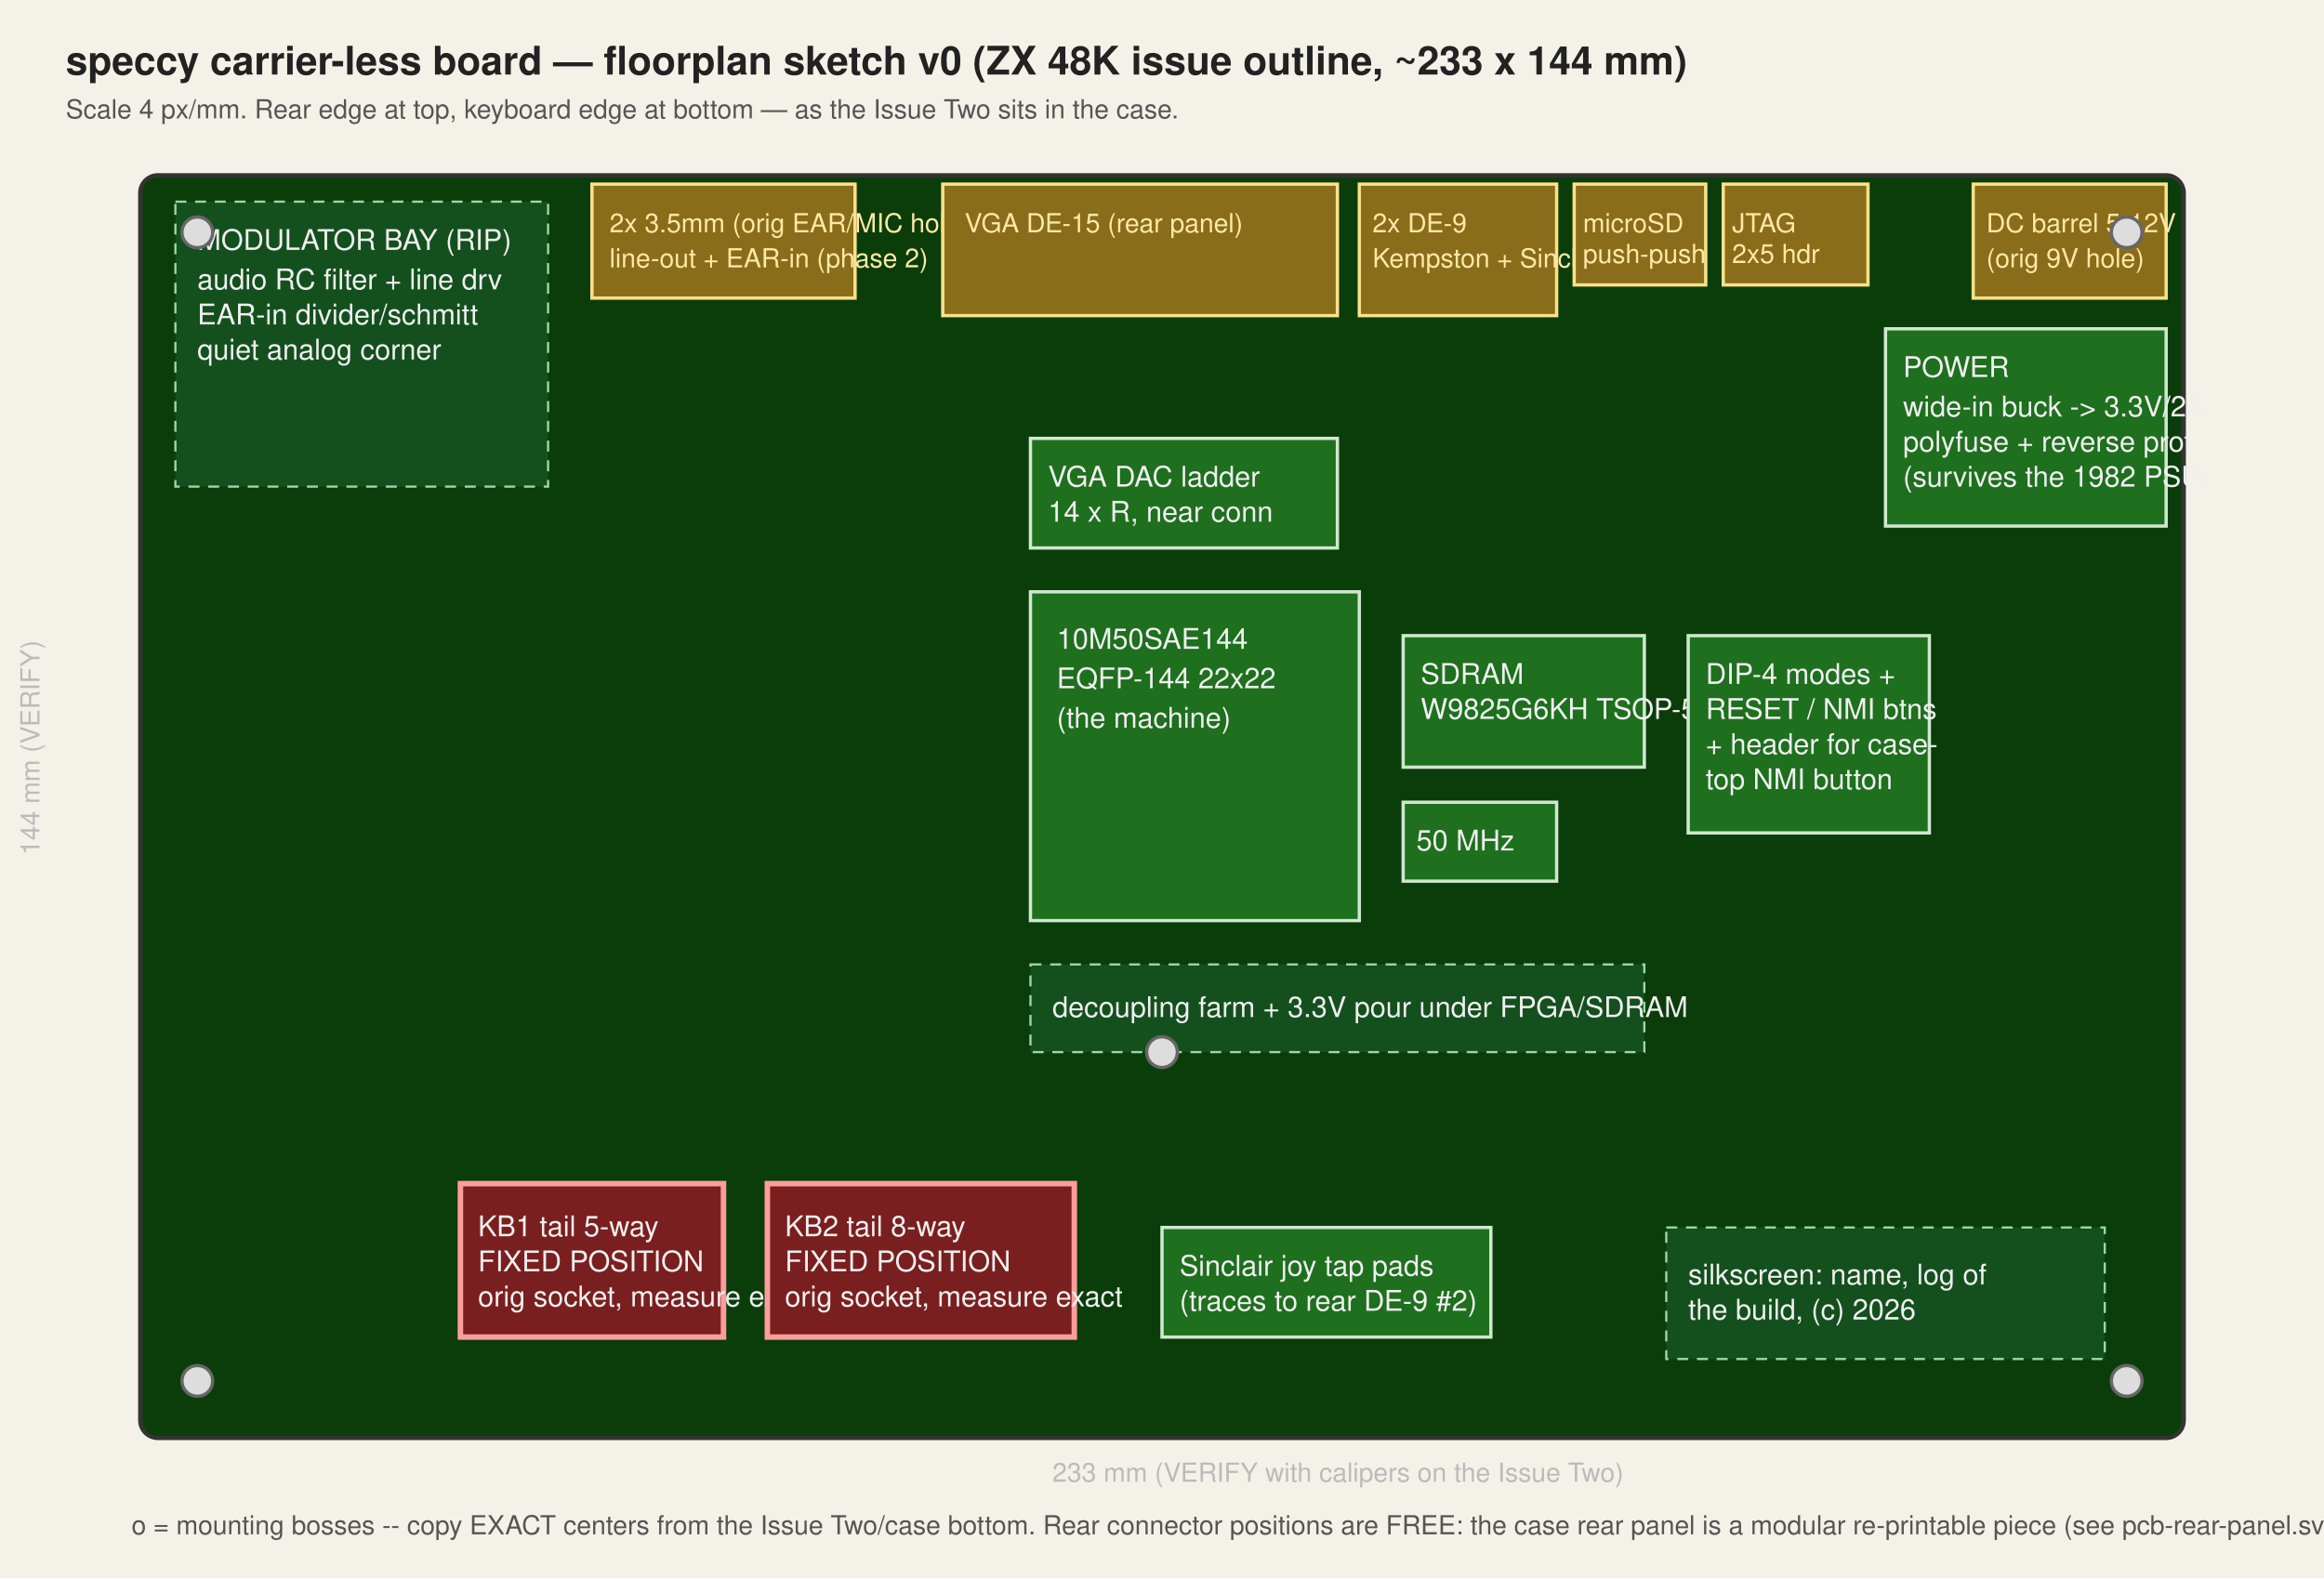
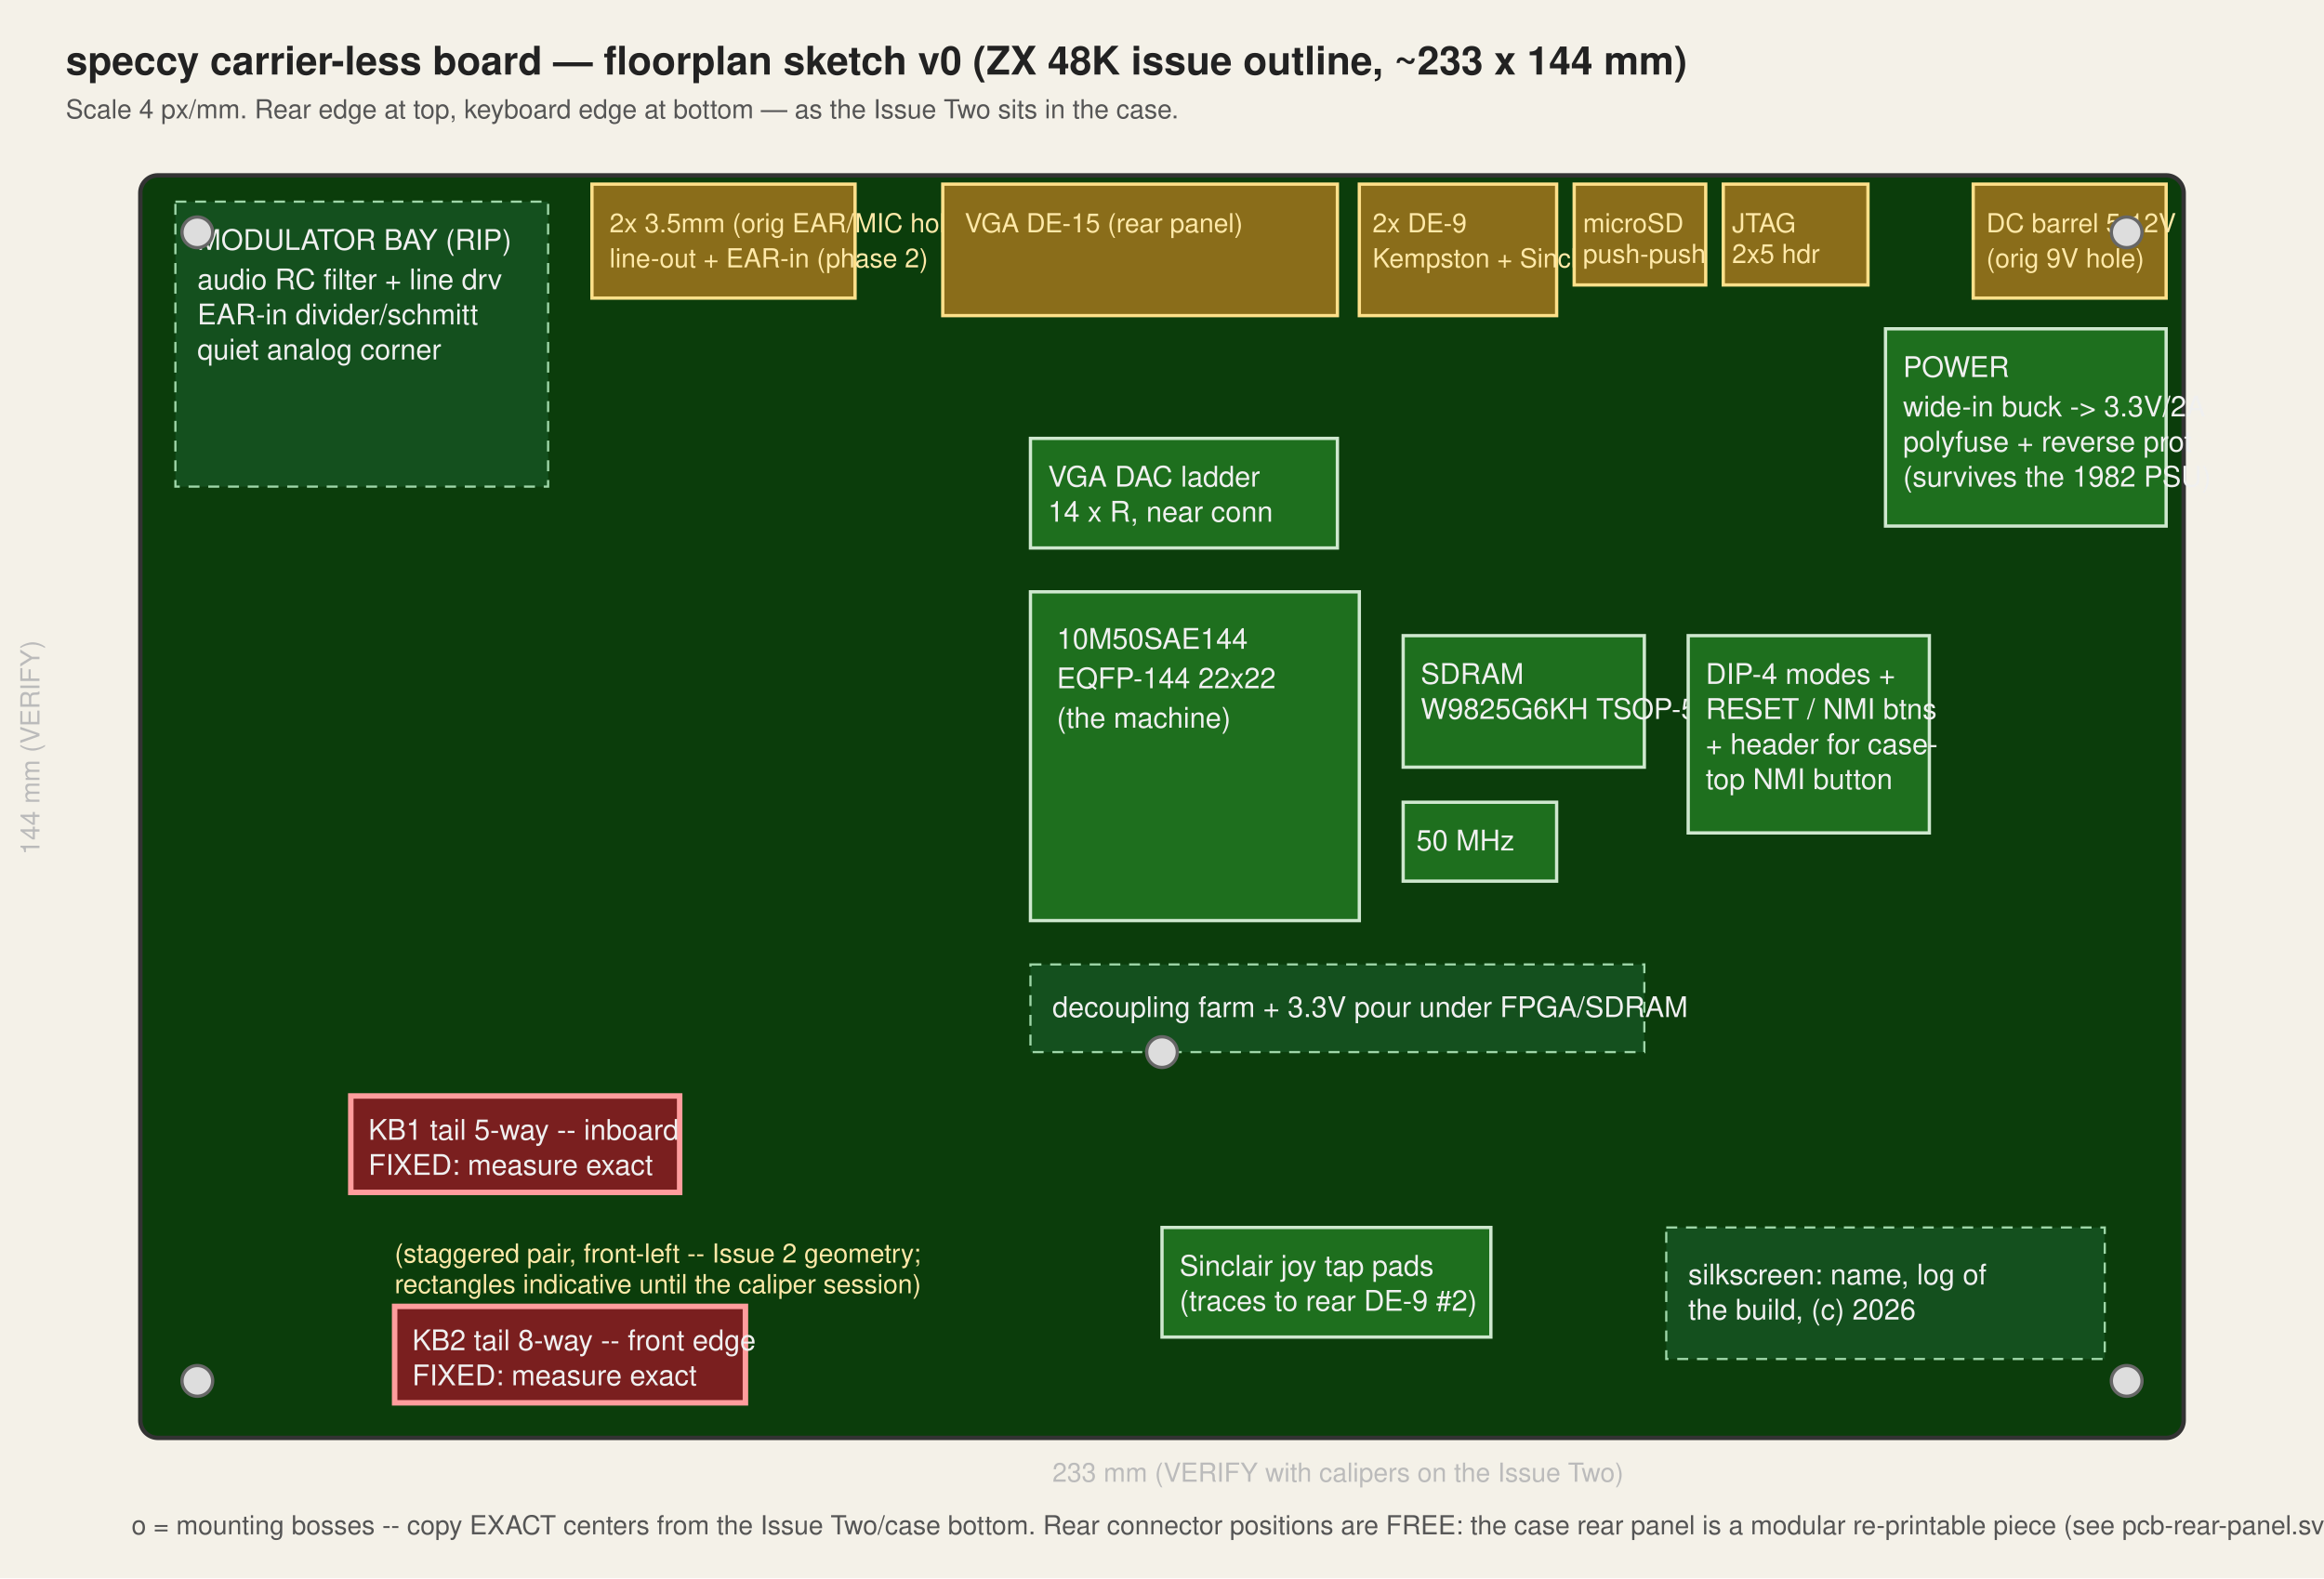
<svg xmlns="http://www.w3.org/2000/svg" viewBox="0 0 1060 720" font-family="Helvetica,Arial,sans-serif">
  <defs>
    <style>
      .board { fill:#0b3d0b; stroke:#333; stroke-width:2; }
      .blk   { fill:#1e6f1e; stroke:#cfe8cf; stroke-width:1.5; }
      .conn  { fill:#8a6d1a; stroke:#ffe08a; stroke-width:1.5; }
      .fix   { fill:#7a1f1f; stroke:#ff9d9d; stroke-width:2.5; }
      .quiet { fill:#14501e; stroke:#9fd7a9; stroke-width:1; stroke-dasharray:5 4; }
      .hole  { fill:#ddd; stroke:#666; stroke-width:1.5; }
      .lbl   { fill:#f0f0f0; font-size:13px; }
      .lbl2  { fill:#ffe9a8; font-size:12px; }
      .dim   { fill:#bbb; font-size:12px; }
      .title { fill:#222; font-size:18px; font-weight:bold; }
      .note  { fill:#555; font-size:12px; }
    </style>
  </defs>
  <rect x="0" y="0" width="1060" height="720" fill="#f4f1e8" />
  <text x="30" y="34" class="title">speccy carrier-less board — floorplan sketch v0 (ZX 48K issue outline, ~233 x 144 mm)</text>
  <text x="30" y="54" class="note">Scale 4 px/mm. Rear edge at top, keyboard edge at bottom — as the Issue Two sits in the case.</text>
  <rect x="64" y="80" width="932" height="576" rx="8" class="board" />
  <text x="480" y="676" class="dim">233 mm (VERIFY with calipers on the Issue Two)</text>
  <text x="8" y="380" class="dim" transform="rotate(-90 18 380)">144 mm (VERIFY)</text>
  <rect x="270" y="84" width="120" height="52" class="conn" />
  <text x="278" y="106" class="lbl2">2x 3.5mm (orig EAR/MIC holes)</text>
  <text x="278" y="122" class="lbl2">line-out + EAR-in (phase 2)</text>
  <rect x="430" y="84" width="180" height="60" class="conn" />
  <text x="440" y="106" class="lbl2">VGA DE-15 (rear panel)</text>
  <rect x="620" y="84" width="90" height="60" class="conn" />
  <text x="626" y="106" class="lbl2">2x DE-9</text>
  <text x="626" y="122" class="lbl2">Kempston + Sinclair</text>
  <rect x="718" y="84" width="60" height="46" class="conn" />
  <text x="722" y="106" class="lbl2">microSD</text>
  <text x="722" y="120" class="lbl2">push-push</text>
  <rect x="786" y="84" width="66" height="46" class="conn" />
  <text x="790" y="106" class="lbl2">JTAG</text>
  <text x="790" y="120" class="lbl2">2x5 hdr</text>
  <rect x="900" y="84" width="88" height="52" class="conn" />
  <text x="906" y="106" class="lbl2">DC barrel 5-12V</text>
  <text x="906" y="122" class="lbl2">(orig 9V hole)</text>
  <rect x="860" y="150" width="128" height="90" class="blk" />
  <text x="868" y="172" class="lbl">POWER</text>
  <text x="868" y="190" class="lbl">wide-in buck -&gt; 3.3V/2A</text>
  <text x="868" y="206" class="lbl">polyfuse + reverse prot</text>
  <text x="868" y="222" class="lbl">(survives the 1982 PSU)</text>
  <rect x="80" y="92" width="170" height="130" class="quiet" />
  <text x="90" y="114" class="lbl">MODULATOR BAY (RIP)</text>
  <text x="90" y="132" class="lbl">audio RC filter + line drv</text>
  <text x="90" y="148" class="lbl">EAR-in divider/schmitt</text>
  <text x="90" y="164" class="lbl">quiet analog corner</text>
  <rect x="470" y="270" width="150" height="150" class="blk" />
  <text x="482" y="296" class="lbl">10M50SAE144</text>
  <text x="482" y="314" class="lbl">EQFP-144 22x22</text>
  <text x="482" y="332" class="lbl">(the machine)</text>
  <rect x="640" y="290" width="110" height="60" class="blk" />
  <text x="648" y="312" class="lbl">SDRAM</text>
  <text x="648" y="328" class="lbl">W9825G6KH TSOP-54</text>
  <rect x="640" y="366" width="70" height="36" class="blk" />
  <text x="646" y="388" class="lbl">50 MHz</text>
  <rect x="470" y="200" width="140" height="50" class="blk" />
  <text x="478" y="222" class="lbl">VGA DAC ladder</text>
  <text x="478" y="238" class="lbl">14 x R, near conn</text>
  <rect x="770" y="290" width="110" height="90" class="blk" />
  <text x="778" y="312" class="lbl">DIP-4 modes +</text>
  <text x="778" y="328" class="lbl">RESET / NMI btns</text>
  <text x="778" y="344" class="lbl">+ header for case-</text>
  <text x="778" y="360" class="lbl">top NMI button</text>
  <rect x="470" y="440" width="280" height="40" class="quiet" />
  <text x="480" y="464" class="lbl">decoupling farm + 3.3V pour under FPGA/SDRAM</text>
-   <rect x="210" y="540" width="120" height="70" class="fix" />
-   <text x="218" y="564" class="lbl">KB1 tail 5-way</text>
-   <text x="218" y="580" class="lbl">FIXED POSITION</text>
-   <text x="218" y="596" class="lbl">orig socket, measure exact</text>
-   <rect x="350" y="540" width="140" height="70" class="fix" />
-   <text x="358" y="564" class="lbl">KB2 tail 8-way</text>
-   <text x="358" y="580" class="lbl">FIXED POSITION</text>
-   <text x="358" y="596" class="lbl">orig socket, measure exact</text>
+   <rect x="180" y="596" width="160" height="44" class="fix" />
+   <text x="188" y="616" class="lbl">KB2 tail 8-way -- front edge</text>
+   <text x="188" y="632" class="lbl">FIXED: measure exact</text>
+   <rect x="160" y="500" width="150" height="44" class="fix" />
+   <text x="168" y="520" class="lbl">KB1 tail 5-way -- inboard</text>
+   <text x="168" y="536" class="lbl">FIXED: measure exact</text>
+   <text x="180" y="576" class="lbl2">(staggered pair, front-left -- Issue 2 geometry;</text>
+   <text x="180" y="590" class="lbl2">rectangles indicative until the caliper session)</text>
  <rect x="530" y="560" width="150" height="50" class="blk" />
  <text x="538" y="582" class="lbl">Sinclair joy tap pads</text>
  <text x="538" y="598" class="lbl">(traces to rear DE-9 #2)</text>
  <rect x="760" y="560" width="200" height="60" class="quiet" />
  <text x="770" y="586" class="lbl">silkscreen: name, log of</text>
  <text x="770" y="602" class="lbl">the build, (c) 2026</text>
  <circle cx="90" cy="106" r="7" class="hole" />
  <circle cx="970" cy="106" r="7" class="hole" />
  <circle cx="90" cy="630" r="7" class="hole" />
  <circle cx="970" cy="630" r="7" class="hole" />
  <circle cx="530" cy="480" r="7" class="hole" />
  <text x="60" y="700" class="note">o = mounting bosses -- copy EXACT centers from the Issue Two/case bottom. Rear connector positions are FREE: the case rear panel is a modular re-printable piece (see pcb-rear-panel.svg).</text>
</svg>
